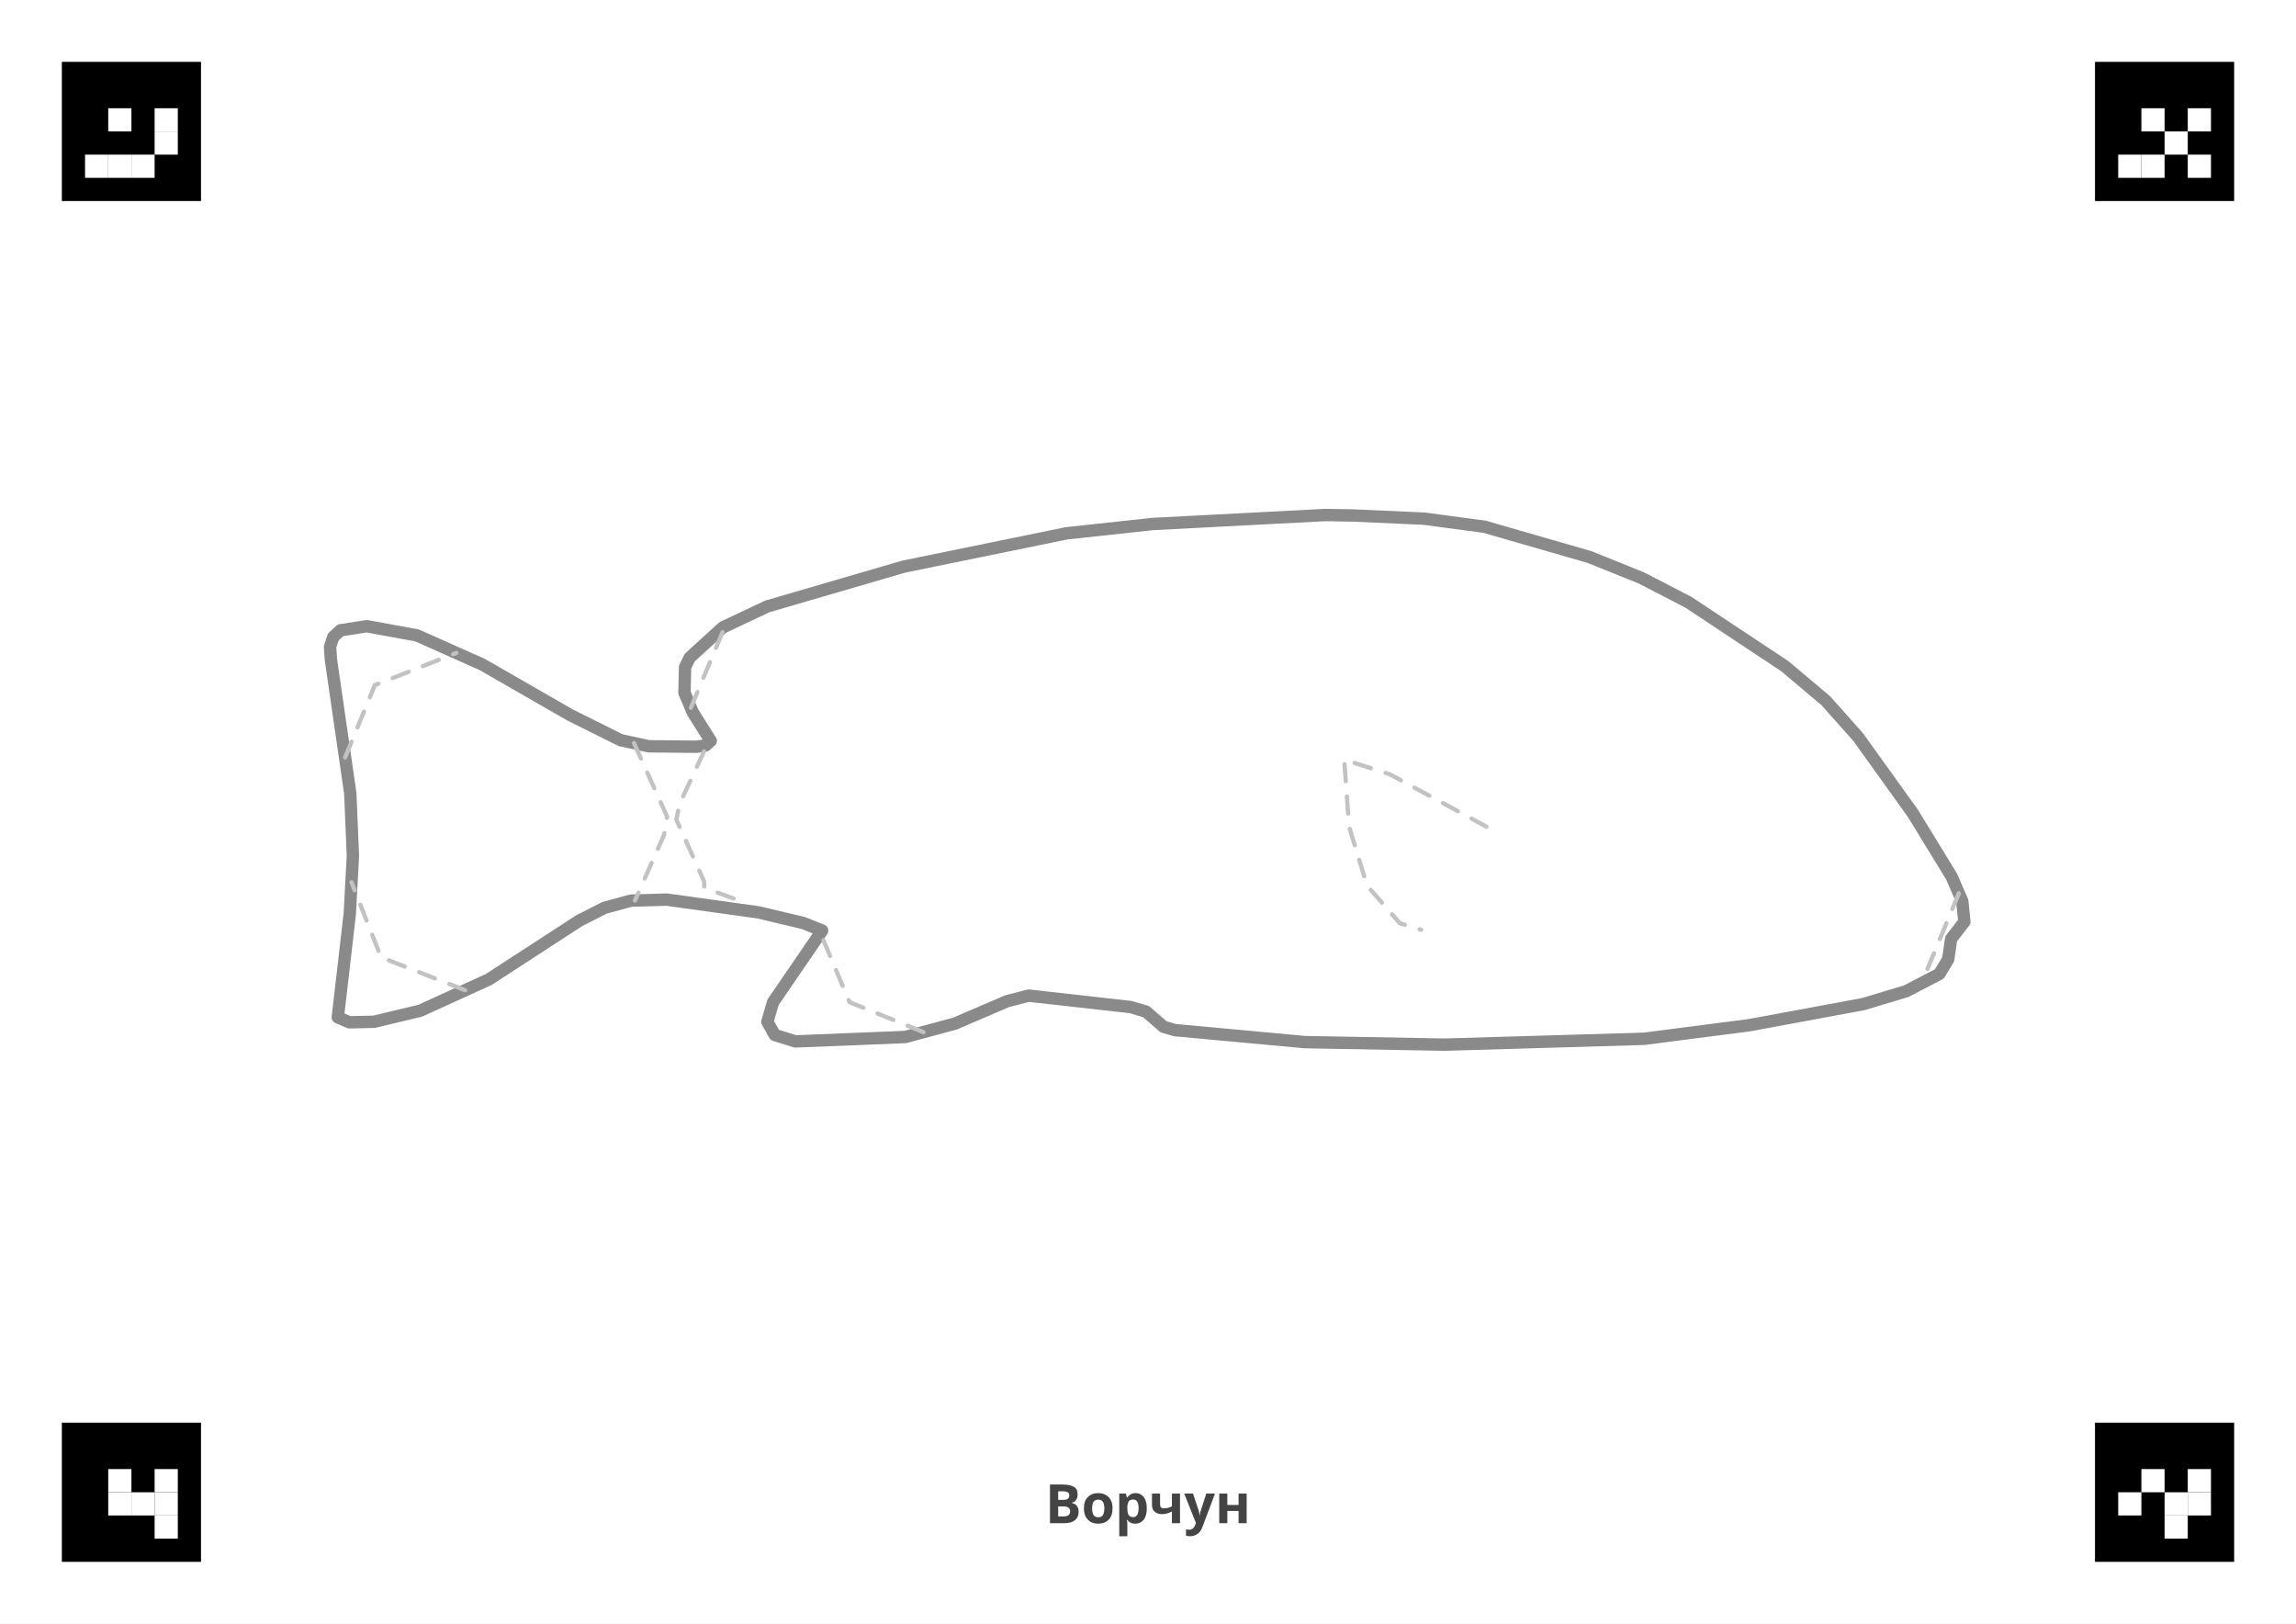
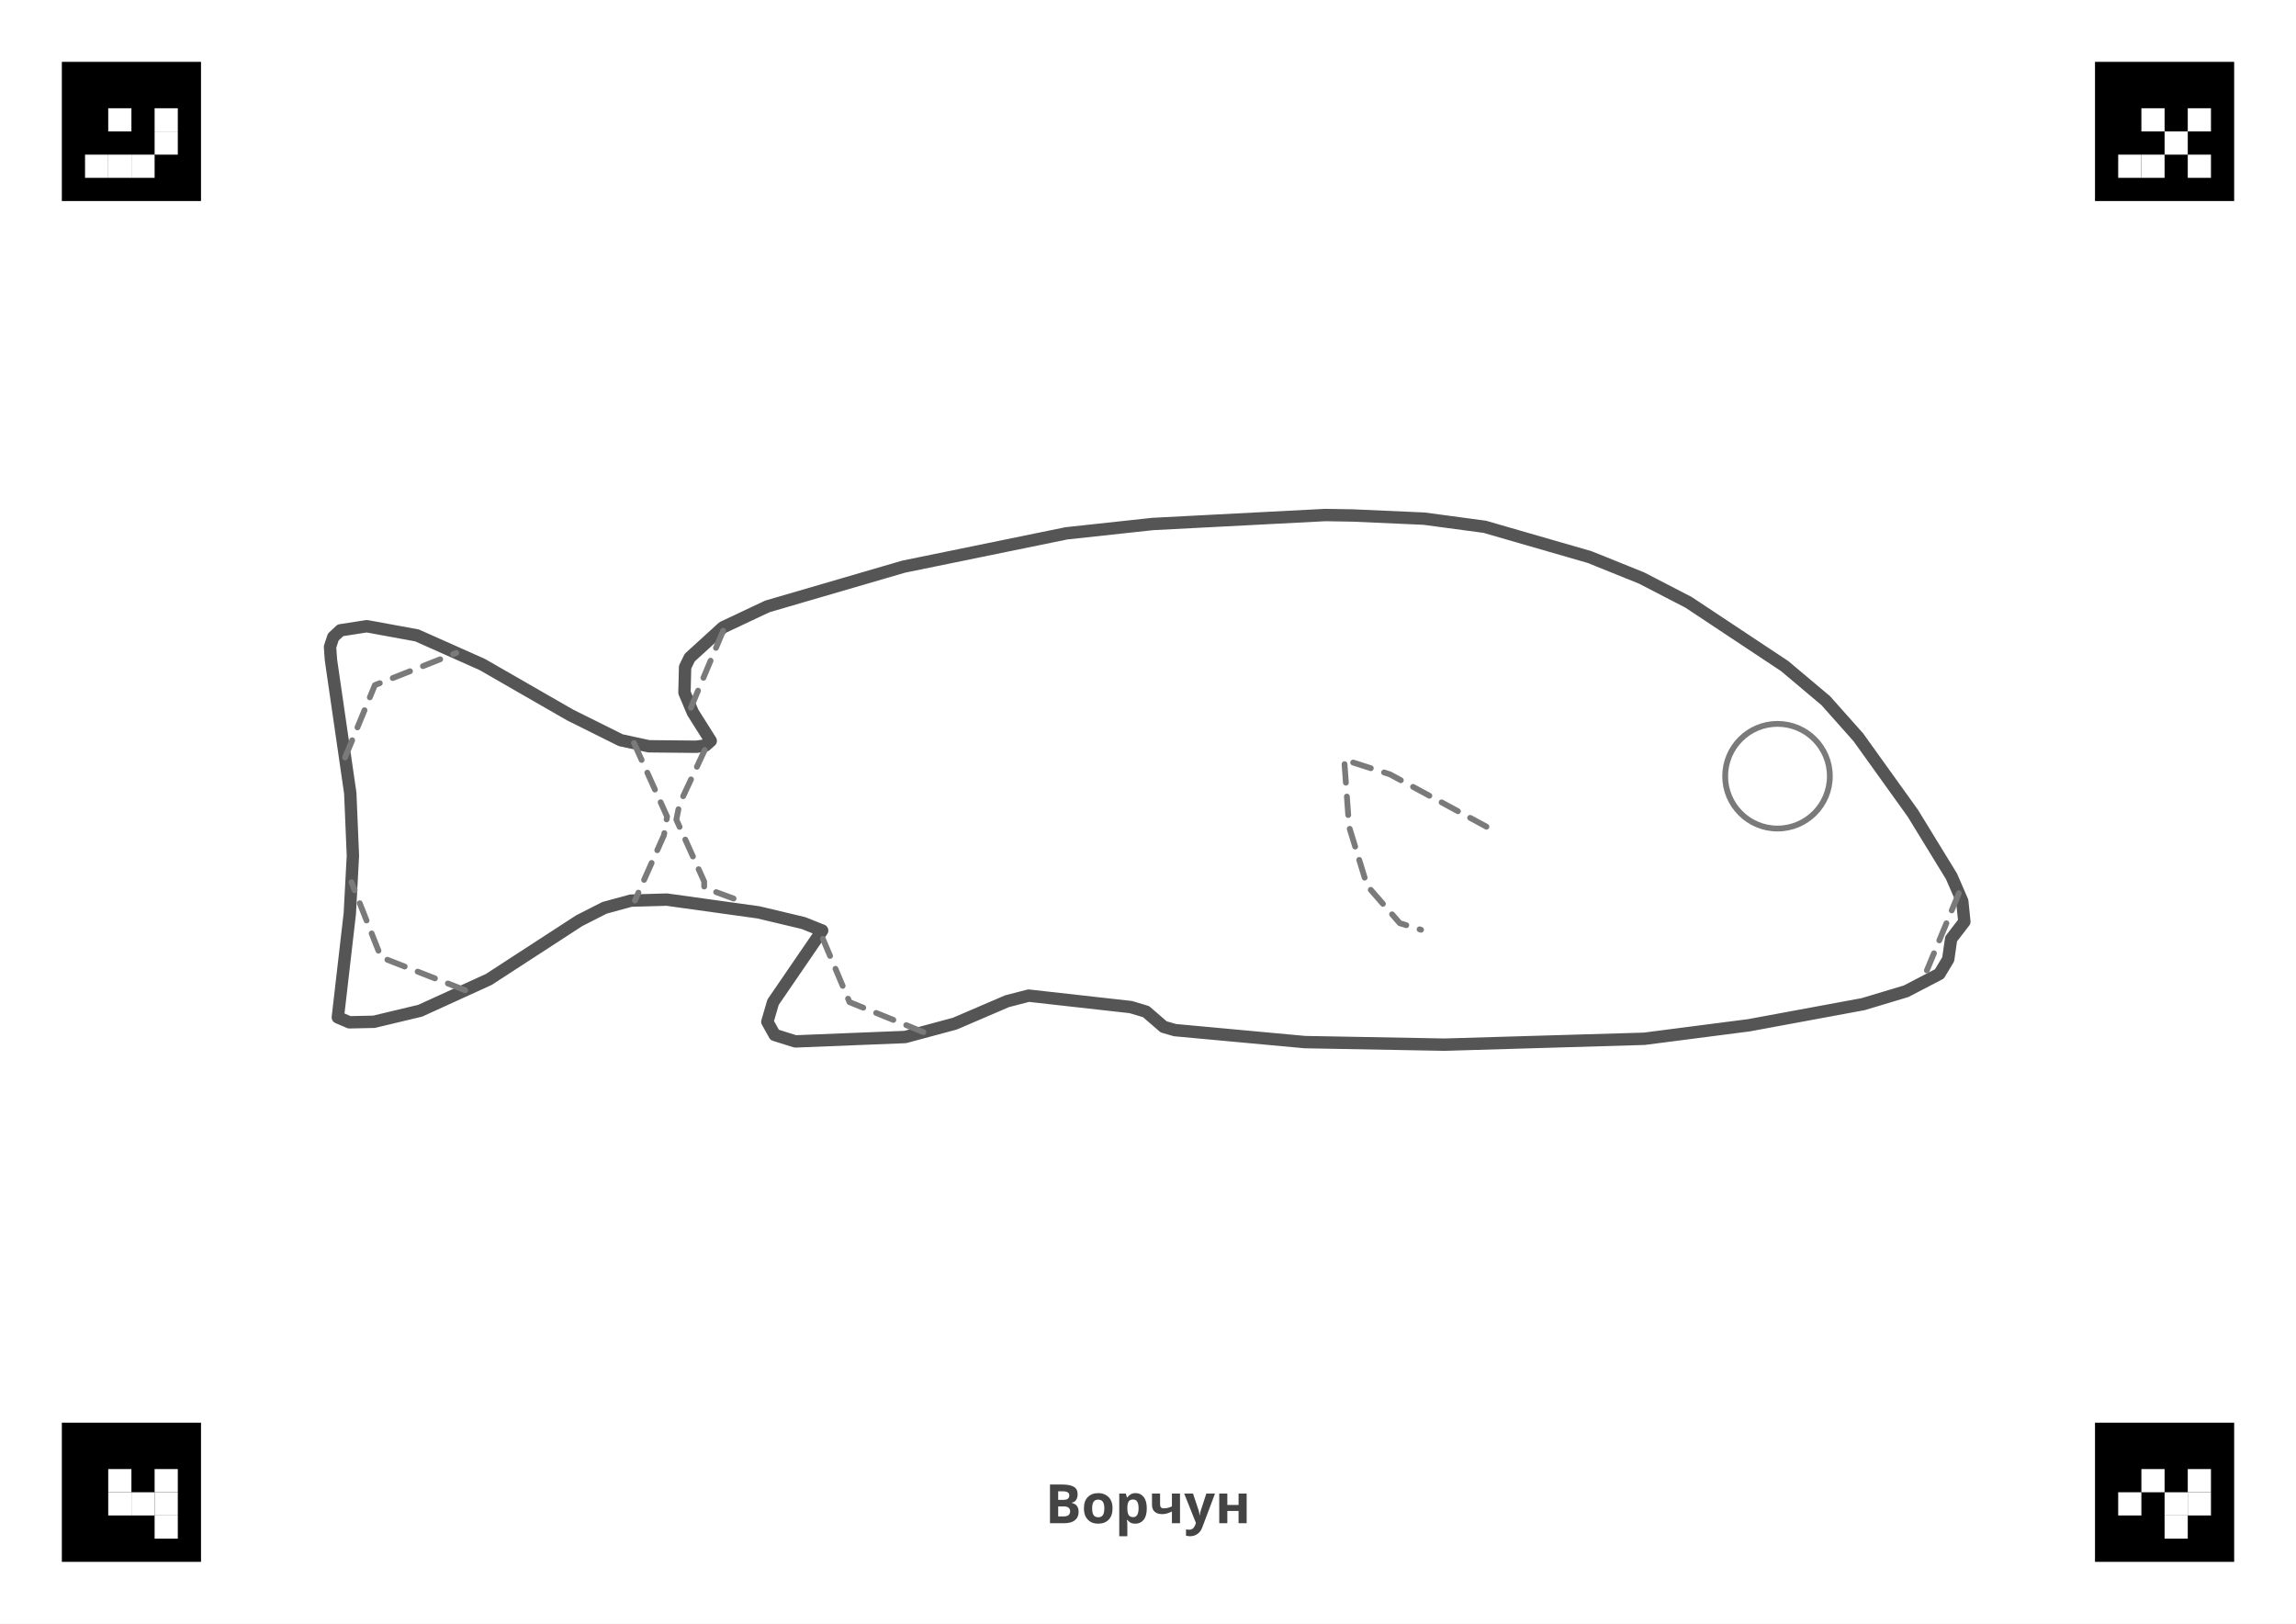
<svg xmlns="http://www.w3.org/2000/svg" width="297mm" height="210mm" viewBox="0 0 297 210">
  <rect width="297" height="210" fill="#fff" />
  <rect x="8" y="8" width="18" height="18" fill="#000" />
  <rect x="14.00" y="14.00" width="3" height="3" fill="#fff" />
  <rect x="20.00" y="14.00" width="3" height="3" fill="#fff" />
  <rect x="20.00" y="17.00" width="3" height="3" fill="#fff" />
  <rect x="11.00" y="20.00" width="3" height="3" fill="#fff" />
  <rect x="14.00" y="20.00" width="3" height="3" fill="#fff" />
  <rect x="17.00" y="20.00" width="3" height="3" fill="#fff" />
  <rect x="271" y="8" width="18" height="18" fill="#000" />
  <rect x="277.00" y="14.00" width="3" height="3" fill="#fff" />
  <rect x="283.00" y="14.00" width="3" height="3" fill="#fff" />
  <rect x="280.00" y="17.00" width="3" height="3" fill="#fff" />
  <rect x="274.00" y="20.00" width="3" height="3" fill="#fff" />
  <rect x="277.00" y="20.00" width="3" height="3" fill="#fff" />
  <rect x="283.00" y="20.00" width="3" height="3" fill="#fff" />
  <rect x="8" y="184" width="18" height="18" fill="#000" />
  <rect x="14.00" y="190.00" width="3" height="3" fill="#fff" />
  <rect x="20.00" y="190.00" width="3" height="3" fill="#fff" />
  <rect x="14.00" y="193.00" width="3" height="3" fill="#fff" />
  <rect x="17.00" y="193.00" width="3" height="3" fill="#fff" />
  <rect x="20.00" y="193.00" width="3" height="3" fill="#fff" />
  <rect x="20.00" y="196.00" width="3" height="3" fill="#fff" />
  <rect x="271" y="184" width="18" height="18" fill="#000" />
  <rect x="277.00" y="190.00" width="3" height="3" fill="#fff" />
  <rect x="283.00" y="190.00" width="3" height="3" fill="#fff" />
  <rect x="274.00" y="193.00" width="3" height="3" fill="#fff" />
  <rect x="280.00" y="193.00" width="3" height="3" fill="#fff" />
  <rect x="283.00" y="193.00" width="3" height="3" fill="#fff" />
  <rect x="280.00" y="196.00" width="3" height="3" fill="#fff" />
-   <path d="M175.02 66.67 L184.22 67.08 L192.05 68.13 L205.63 72.05 L212.33 74.75 L218.42 77.90 L230.86 86.15 L236.17 90.62 L240.38 95.35 L247.44 105.19 L252.43 113.33 L253.83 116.55 L254.10 119.21 L252.39 121.43 L252.01 124.07 L250.87 125.96 L246.57 128.20 L241.01 129.87 L226.25 132.60 L212.69 134.35 L186.87 135.11 L168.80 134.78 L151.99 133.23 L150.53 132.81 L148.25 130.84 L146.28 130.25 L133.06 128.77 L130.27 129.49 L123.52 132.39 L117.09 134.12 L102.88 134.69 L100.21 133.85 L99.26 132.15 L100.00 129.62 L106.35 120.35 L103.92 119.38 L98.12 118.00 L86.26 116.35 L81.62 116.48 L78.20 117.41 L74.92 119.08 L63.22 126.68 L54.36 130.72 L48.38 132.15 L45.20 132.22 L43.70 131.58 L45.25 118.15 L45.65 110.67 L45.31 102.59 L42.81 85.35 L42.69 83.66 L43.11 82.39 L44.04 81.52 L47.45 80.99 L53.94 82.18 L62.38 85.94 L73.76 92.48 L80.29 95.73 L83.93 96.52 L90.08 96.58 L91.27 96.41 L91.94 95.82 L89.62 92.14 L88.54 89.58 L88.62 86.28 L89.22 85.05 L93.51 81.14 L99.26 78.43 L116.88 73.29 L137.93 68.98 L149.11 67.77 L171.43 66.61 Z" fill="#fff" stroke="#8a8a8a" stroke-width="1.6" stroke-linejoin="round" />
-   <path d="M253.39 115.53 L252.69 117.21 L249.29 125.41 L248.56 127.16" fill="none" stroke="#c2c2c2" stroke-width="0.55" stroke-dasharray="2.2 2" stroke-linecap="round" stroke-linejoin="round" />
-   <path d="M119.45 133.49 L117.29 132.61 L109.89 129.61 L106.69 122.01 L106.13 120.67" fill="none" stroke="#c2c2c2" stroke-width="0.55" stroke-dasharray="2.2 2" stroke-linecap="round" stroke-linejoin="round" />
-   <path d="M94.89 116.21 L91.09 114.81 L91.09 114.01 L87.49 106.01 L87.89 104.01 L90.69 98.01 L91.55 96.16" fill="none" stroke="#c2c2c2" stroke-width="0.55" stroke-dasharray="2.2 2" stroke-linecap="round" stroke-linejoin="round" />
-   <path d="M89.37 91.54 L90.09 89.81 L92.69 83.61 L93.78 81.01" fill="none" stroke="#c2c2c2" stroke-width="0.55" stroke-dasharray="2.2 2" stroke-linecap="round" stroke-linejoin="round" />
-   <path d="M82.01 96.10 L82.69 97.61 L86.29 105.61 L85.89 108.01 L82.69 115.21 L82.13 116.47" fill="none" stroke="#c2c2c2" stroke-width="0.55" stroke-dasharray="2.2 2" stroke-linecap="round" stroke-linejoin="round" />
-   <path d="M60.17 128.07 L58.49 127.41 L49.29 123.81 L46.69 117.21 L45.47 114.10" fill="none" stroke="#c2c2c2" stroke-width="0.55" stroke-dasharray="2.2 2" stroke-linecap="round" stroke-linejoin="round" />
-   <path d="M44.64 97.96 L45.69 95.41 L48.49 88.61 L57.09 85.21 L59.02 84.45" fill="none" stroke="#c2c2c2" stroke-width="0.55" stroke-dasharray="2.2 2" stroke-linecap="round" stroke-linejoin="round" />
-   <path d="M192.28 106.92 L179.80 100.15 L173.88 98.25 L174.51 106.92 L176.84 114.54 L181.07 119.40 L183.82 120.25" fill="none" stroke="#c2c2c2" stroke-width="0.55" stroke-dasharray="2.2 2" stroke-linecap="round" stroke-linejoin="round" />
-   <text x="148.5" y="197" text-anchor="middle" font-family="Segoe UI, sans-serif" font-size="7" font-weight="600" fill="#444">Ворчун</text>
+   <path d="M175.02 66.67 L184.22 67.08 L192.05 68.13 L205.63 72.05 L212.33 74.75 L218.42 77.90 L230.86 86.15 L236.17 90.62 L240.38 95.35 L247.44 105.19 L252.43 113.33 L253.83 116.55 L254.10 119.21 L252.39 121.43 L252.01 124.07 L250.87 125.96 L246.57 128.20 L241.01 129.87 L226.25 132.60 L212.69 134.35 L186.87 135.11 L168.80 134.78 L151.99 133.23 L150.53 132.81 L148.25 130.84 L146.28 130.25 L133.06 128.77 L130.27 129.49 L123.52 132.39 L117.09 134.12 L102.88 134.69 L100.21 133.85 L99.26 132.15 L100.00 129.62 L106.35 120.35 L103.92 119.38 L98.12 118.00 L86.26 116.35 L81.62 116.48 L78.20 117.41 L74.92 119.08 L63.22 126.68 L54.36 130.72 L48.38 132.15 L45.20 132.22 L43.70 131.58 L45.25 118.15 L45.65 110.67 L45.31 102.59 L42.81 85.35 L42.69 83.66 L43.11 82.39 L44.04 81.52 L47.45 80.99 L53.94 82.18 L62.38 85.94 L73.76 92.48 L80.29 95.73 L83.93 96.52 L90.08 96.58 L91.27 96.41 L91.94 95.82 L89.62 92.14 L88.54 89.58 L88.62 86.28 L89.22 85.05 L93.51 81.14 L99.26 78.43 L116.88 73.29 L137.93 68.98 L149.11 67.77 L171.43 66.61 Z" fill="#fff" stroke="#555" stroke-width="1.6" stroke-linejoin="round" />
+   <path d="M253.39 115.53 L252.69 117.21 L249.29 125.41 L248.56 127.16" fill="none" stroke="#7a7a7a" stroke-width="0.75" stroke-dasharray="2.40 1.80" stroke-linecap="round" stroke-linejoin="round" />
+   <path d="M119.45 133.49 L117.29 132.61 L109.89 129.61 L106.69 122.01 L106.13 120.67" fill="none" stroke="#7a7a7a" stroke-width="0.75" stroke-dasharray="2.40 1.80" stroke-linecap="round" stroke-linejoin="round" />
+   <path d="M94.89 116.21 L91.09 114.81 L91.09 114.01 L87.49 106.01 L87.89 104.01 L90.69 98.01 L91.55 96.16" fill="none" stroke="#7a7a7a" stroke-width="0.75" stroke-dasharray="2.40 1.80" stroke-linecap="round" stroke-linejoin="round" />
+   <path d="M89.37 91.54 L90.09 89.81 L92.69 83.61 L93.78 81.01" fill="none" stroke="#7a7a7a" stroke-width="0.75" stroke-dasharray="2.40 1.80" stroke-linecap="round" stroke-linejoin="round" />
+   <path d="M82.01 96.10 L82.69 97.61 L86.29 105.61 L85.89 108.01 L82.69 115.21 L82.13 116.47" fill="none" stroke="#7a7a7a" stroke-width="0.75" stroke-dasharray="2.40 1.80" stroke-linecap="round" stroke-linejoin="round" />
+   <path d="M60.17 128.07 L58.49 127.41 L49.29 123.81 L46.69 117.21 L45.47 114.10" fill="none" stroke="#7a7a7a" stroke-width="0.75" stroke-dasharray="2.40 1.80" stroke-linecap="round" stroke-linejoin="round" />
+   <path d="M44.64 97.96 L45.69 95.41 L48.49 88.61 L57.09 85.21 L59.02 84.45" fill="none" stroke="#7a7a7a" stroke-width="0.75" stroke-dasharray="2.40 1.80" stroke-linecap="round" stroke-linejoin="round" />
+   <path d="M192.28 106.92 L179.80 100.15 L173.88 98.25 L174.51 106.92 L176.84 114.54 L181.07 119.40 L183.82 120.25" fill="none" stroke="#7a7a7a" stroke-width="0.75" stroke-dasharray="2.40 1.80" stroke-linecap="round" stroke-linejoin="round" />
+   <circle cx="229.93" cy="100.39" r="6.77" fill="none" stroke="#7a7a7a" stroke-width="0.75" />
+   <text x="148.5" y="197" text-anchor="middle" font-family="Segoe UI, sans-serif" font-size="7.0" font-weight="600" fill="#444">Ворчун</text>
</svg>
